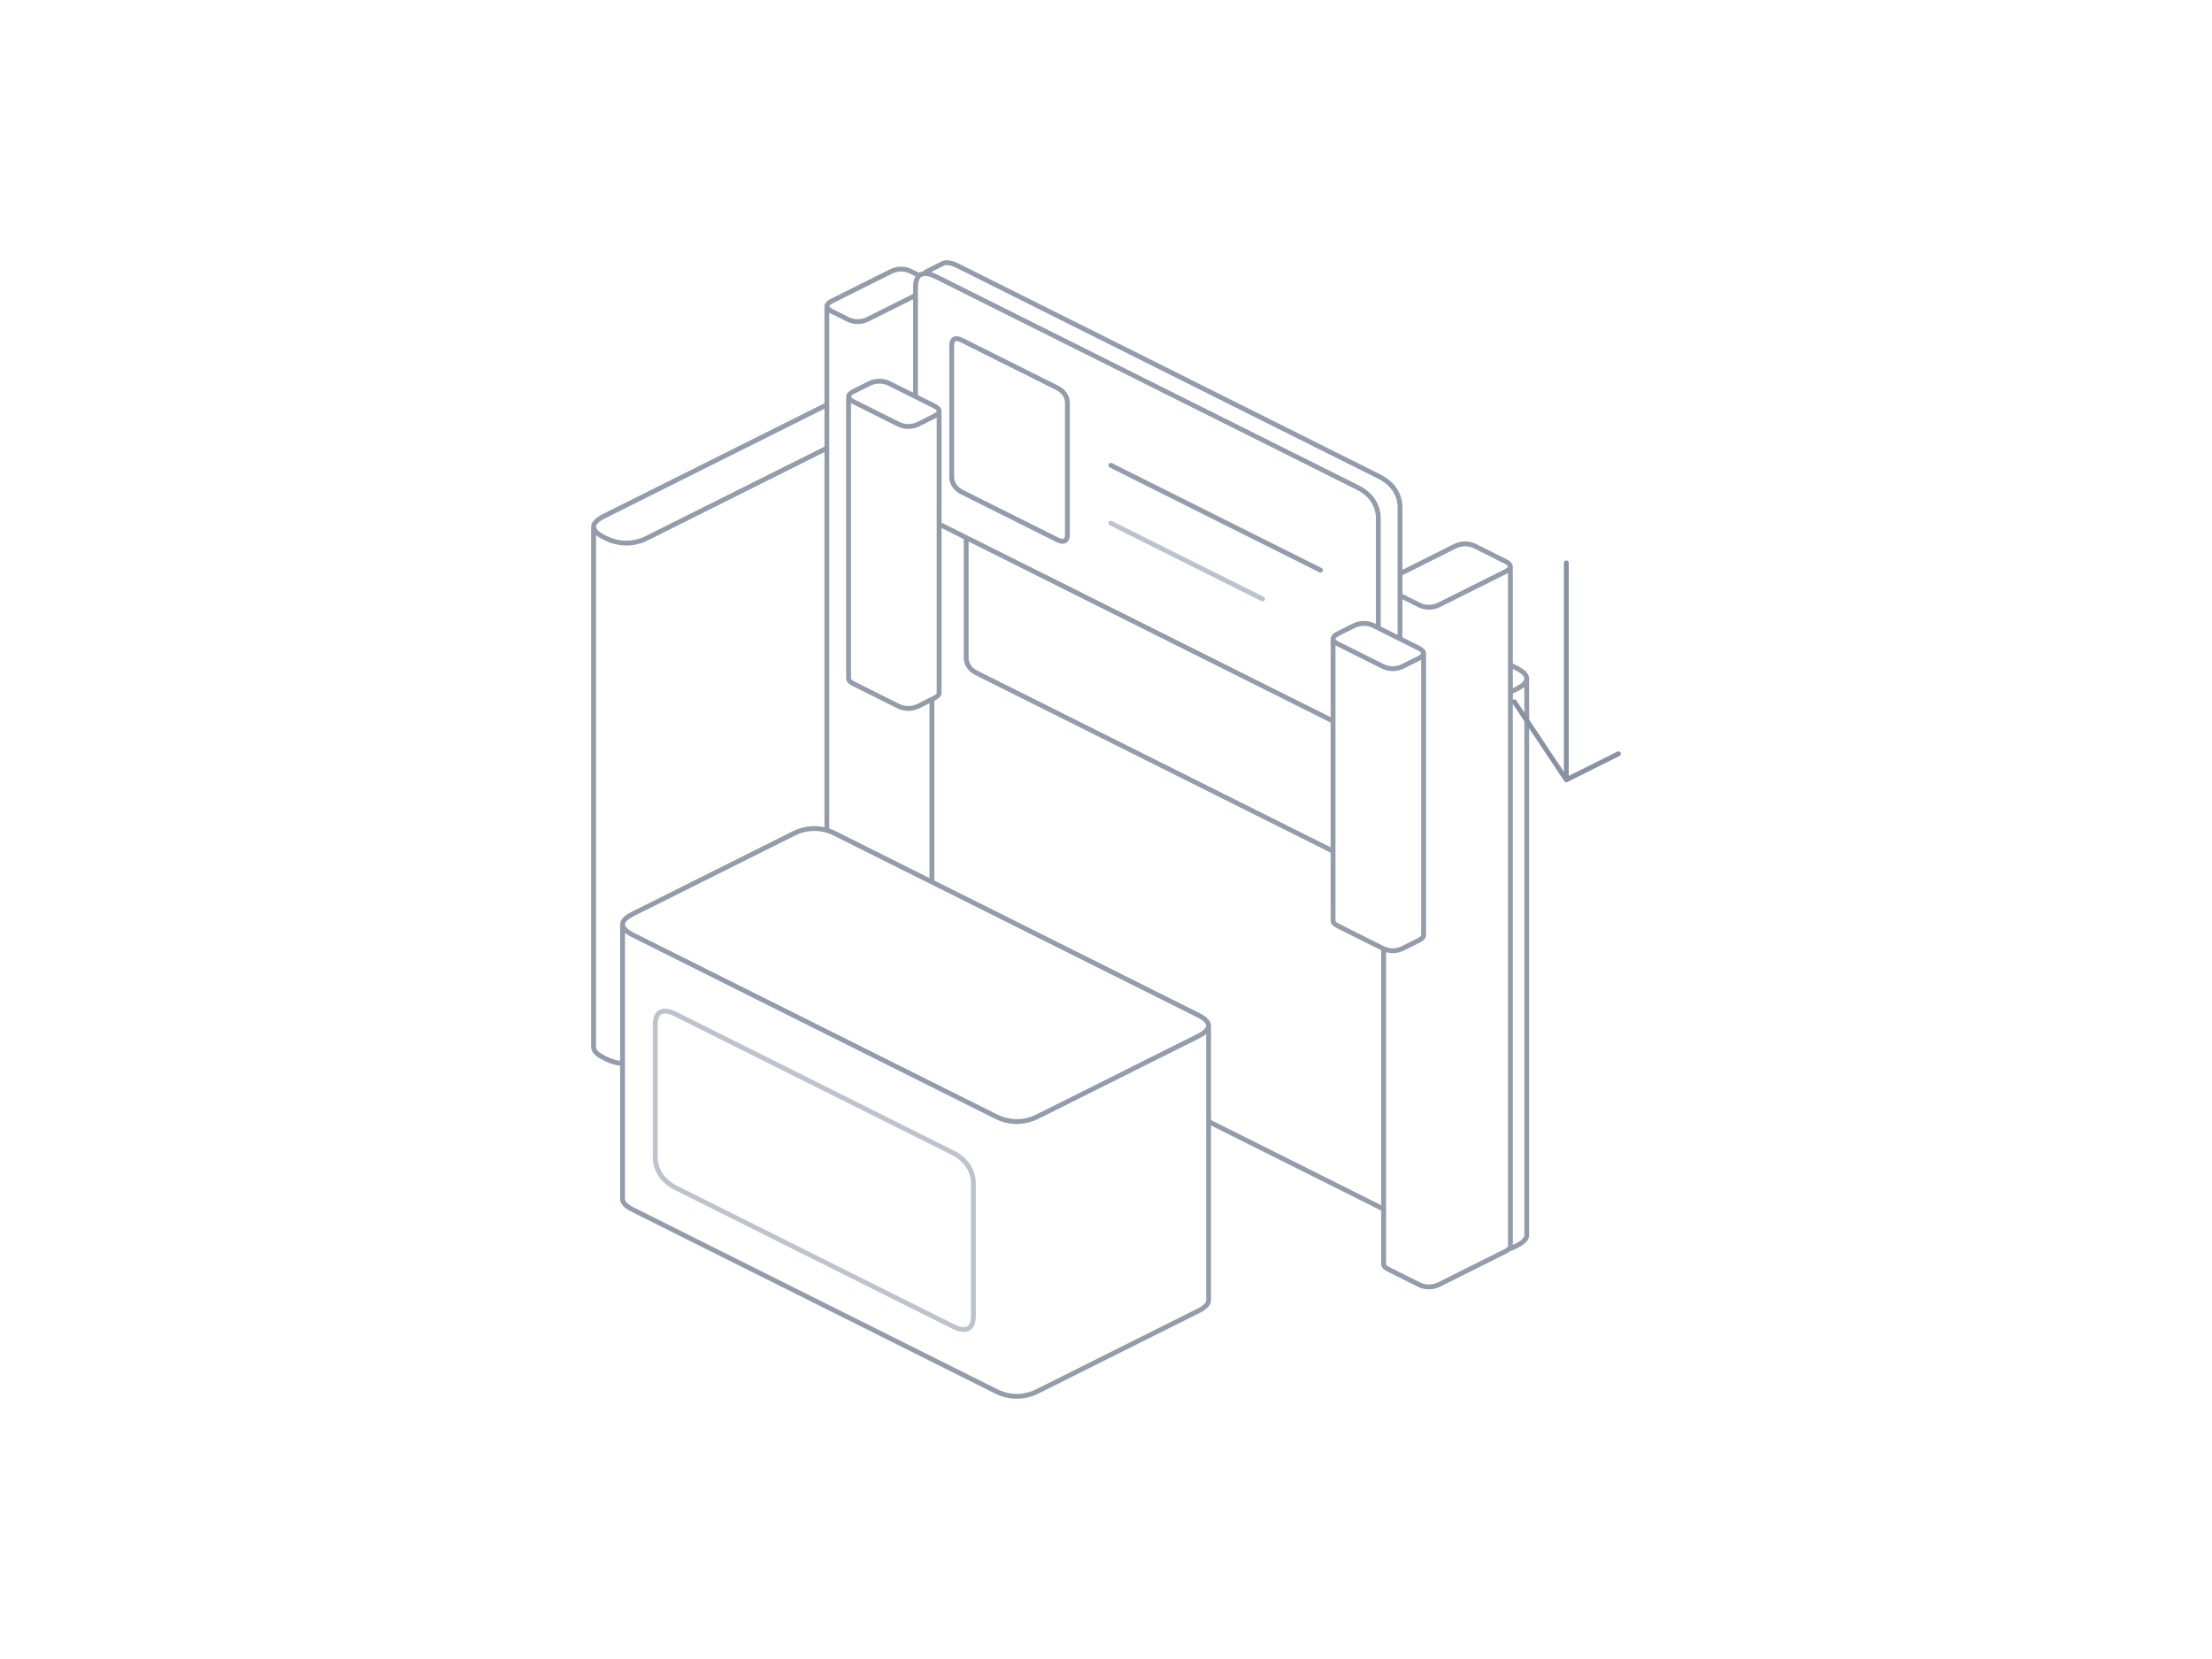
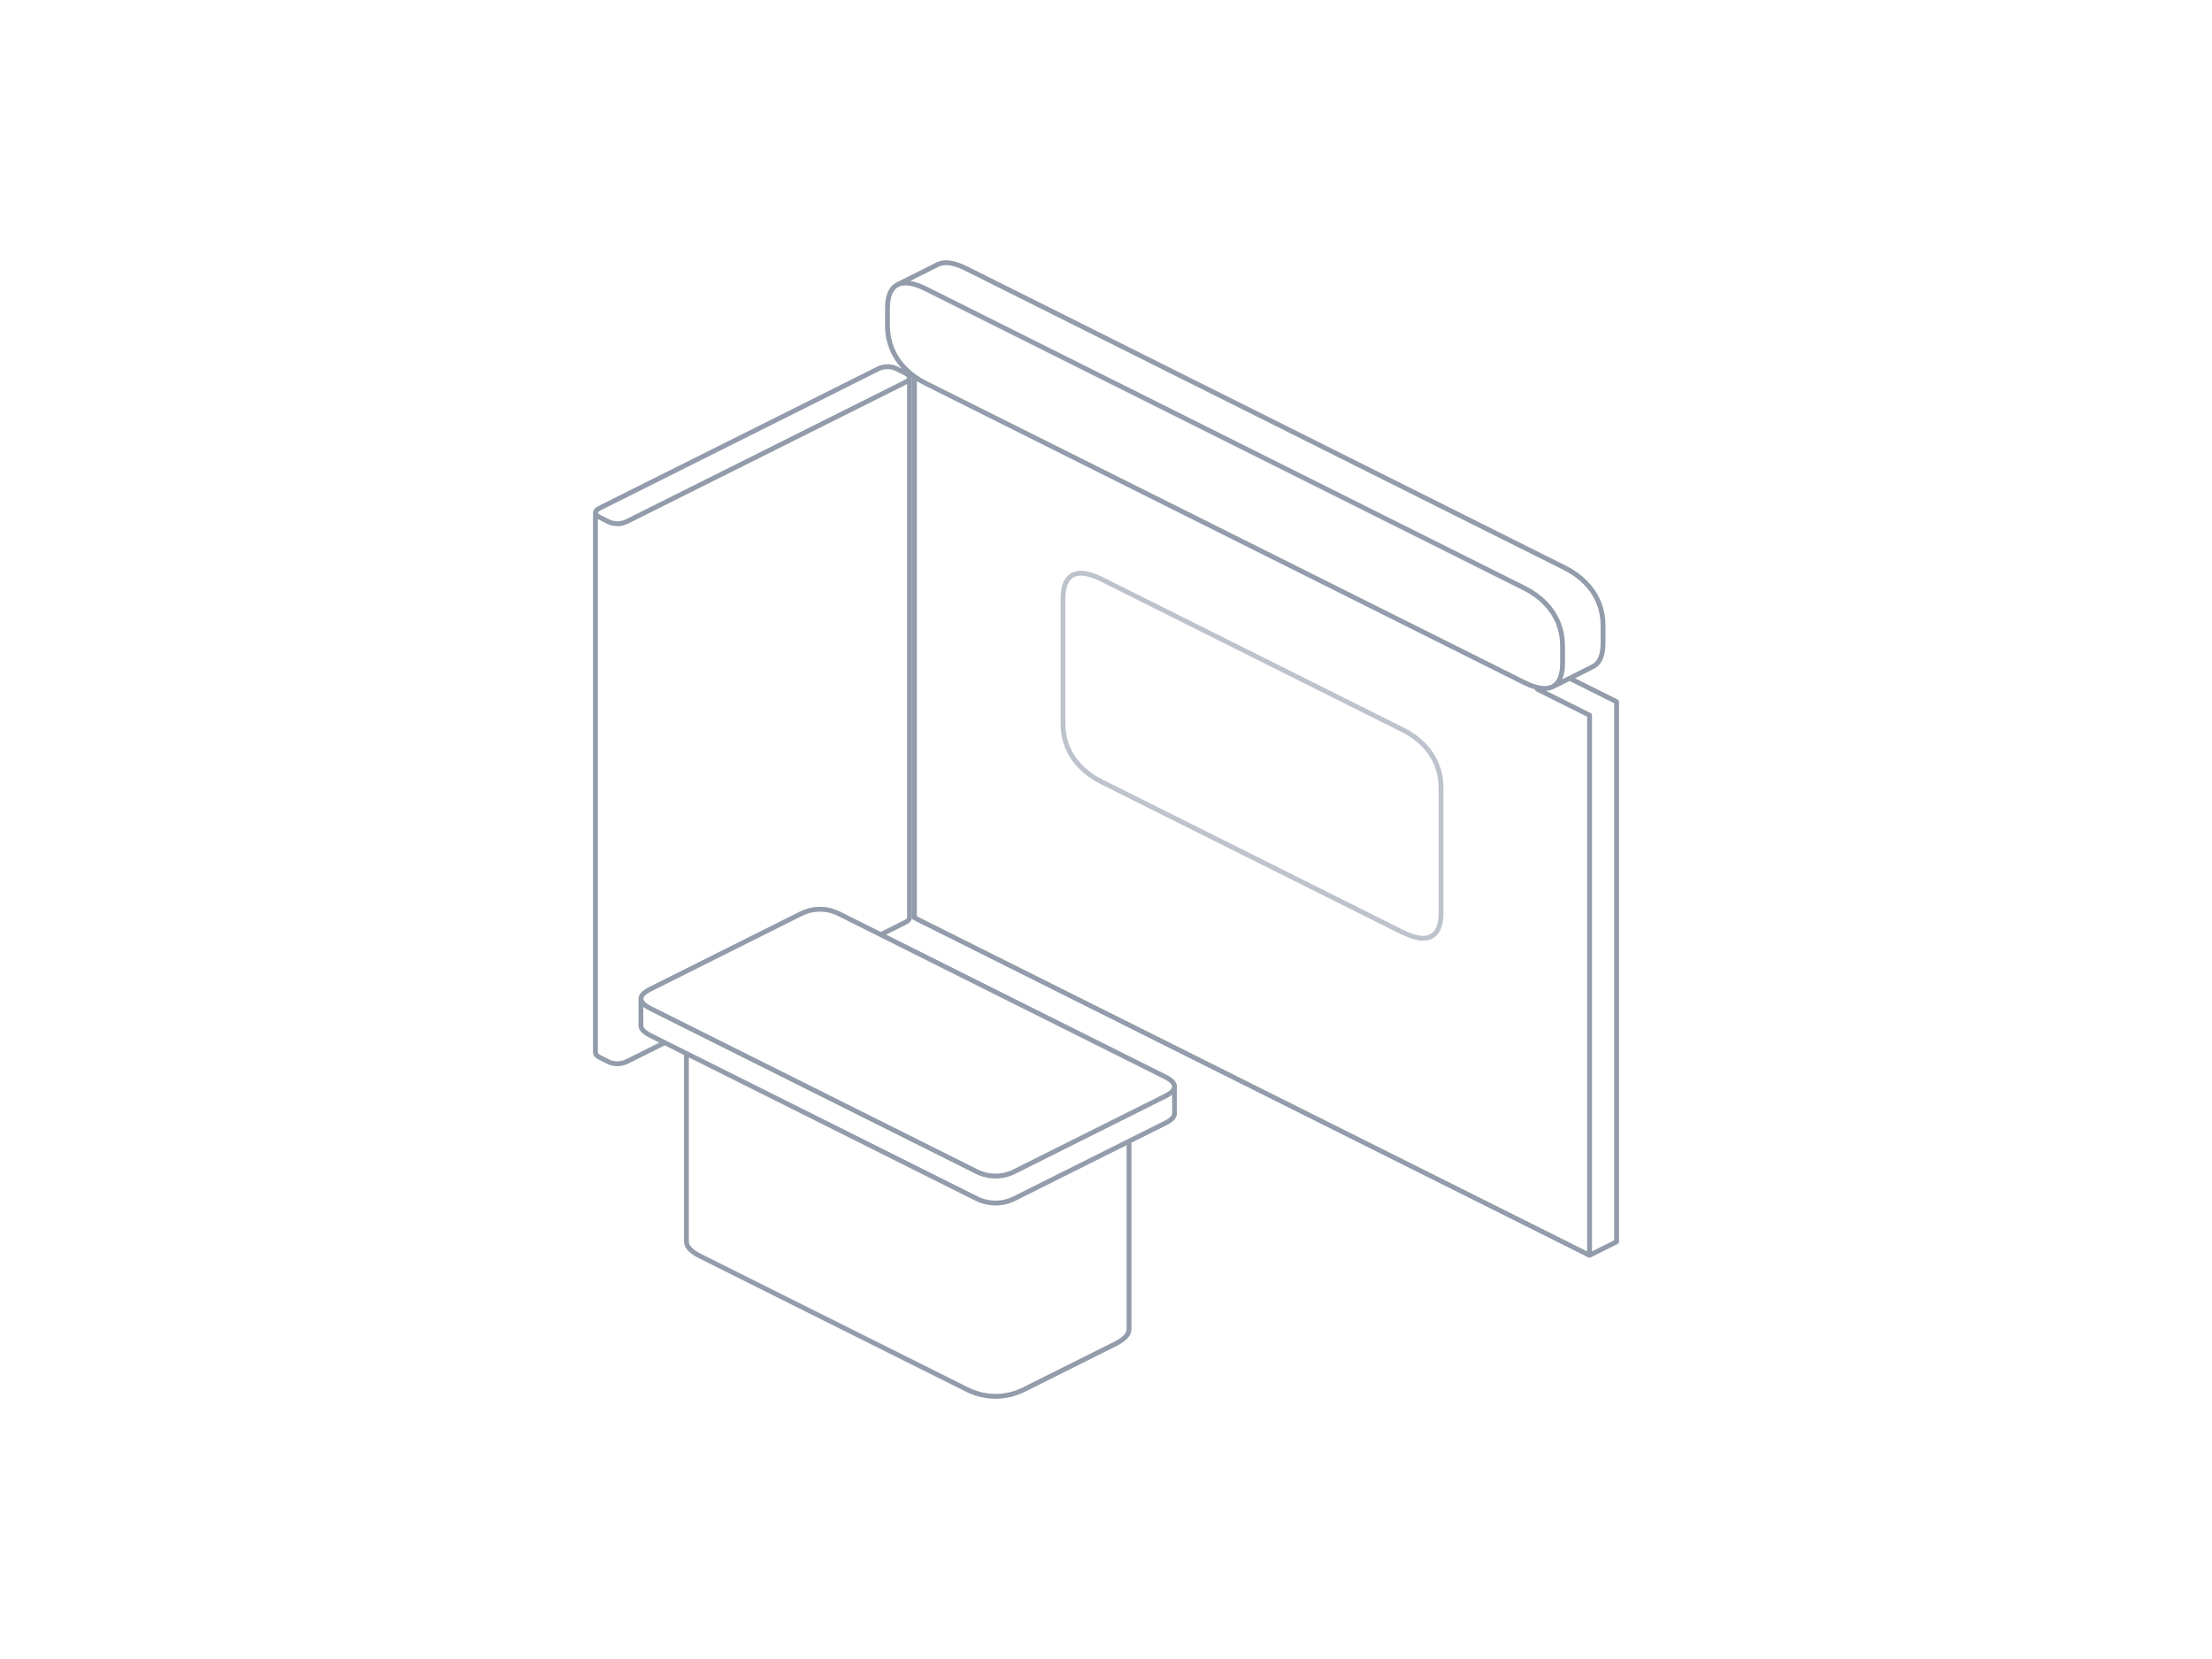
<svg xmlns="http://www.w3.org/2000/svg" viewBox="0 0 480 360" role="img" color="#8792a2" fill="none" stroke="currentColor" stroke-width="1.05" stroke-linecap="round" stroke-linejoin="round">
-   <path vector-effect="non-scaling-stroke" stroke-opacity=".55" d="M206.77,287.81 207.46,288.12 208.09,288.34 208.67,288.46 209.19,288.50 209.66,288.44 210.07,288.30 210.42,288.07 210.70,287.74 210.93,287.33 211.09,286.84 211.19,286.25 211.23,285.58 211.23,256.84 211.19,256.13 211.09,255.45 210.93,254.79 210.70,254.15 210.42,253.54 210.07,252.96 209.66,252.41 209.19,251.88 208.67,251.40 208.09,250.94 207.46,250.53 206.77,250.15 146.64,220.09 145.96,219.78 145.32,219.56 144.74,219.43 144.22,219.40 143.75,219.45 143.35,219.60 143.00,219.83 142.71,220.15 142.48,220.56 142.32,221.06 142.22,221.65 142.19,222.32 142.19,251.06 142.22,251.76 142.32,252.45 142.48,253.11 142.71,253.75 143.00,254.36 143.35,254.94 143.75,255.49 144.22,256.01 144.74,256.50 145.32,256.95 145.96,257.37 146.64,257.75 206.77,287.81 M241.04,113.52 273.99,129.99" />
-   <path vector-effect="non-scaling-stroke" stroke-opacity=".9" d="M262.61,243.55 299.90,262.20 M327.97,270.89 329.16,270.30 329.81,269.94 330.35,269.57 330.76,269.20 331.06,268.83 331.24,268.45 331.30,268.07 331.30,147.25 331.24,146.87 331.06,146.50 330.76,146.12 330.35,145.75 329.81,145.38 329.16,145.02 328.10,144.49 M331.30,147.25 331.24,147.63 331.06,148.01 330.76,148.38 330.35,148.75 329.81,149.12 329.16,149.48 328.10,150.01 M179.08,88.03 178.53,88.29 130.95,112.07 130.30,112.43 129.76,112.80 129.35,113.17 129.05,113.55 128.87,113.92 128.81,114.30 128.81,227.27 128.87,227.65 129.05,228.03 129.35,228.41 129.76,228.78 130.30,229.14 130.95,229.50 131.45,229.75 132.17,230.08 132.91,230.35 133.65,230.56 134.40,230.70 134.74,230.74 M179.08,97.42 140.37,116.78 139.65,117.11 138.91,117.38 138.17,117.58 137.42,117.73 136.67,117.82 135.91,117.85 135.15,117.82 134.40,117.73 133.65,117.58 132.91,117.38 132.17,117.11 131.45,116.78 130.95,116.53 130.30,116.17 129.76,115.80 129.35,115.43 129.05,115.06 128.87,114.68 128.81,114.30 M317.92,118.02 317.54,118.03 317.17,118.08 316.79,118.15 316.42,118.26 316.05,118.39 315.69,118.55 304.15,124.33 M300.25,206.26 300.25,274.35 300.28,274.54 300.37,274.72 300.52,274.91 300.73,275.10 300.99,275.28 301.32,275.46 307.85,278.72 308.21,278.89 308.58,279.02 308.95,279.13 309.32,279.20 309.70,279.24 310.08,279.26 310.46,279.24 310.83,279.20 311.21,279.13 311.58,279.02 311.95,278.89 312.31,278.72 326.68,271.54 327.00,271.36 327.27,271.17 327.48,270.99 327.63,270.80 327.72,270.61 327.75,270.42 327.75,122.93 327.72,122.74 327.63,122.55 327.48,122.37 327.27,122.18 327.00,122.00 326.68,121.82 320.15,118.55 319.79,118.39 319.42,118.26 319.05,118.15 318.68,118.08 318.30,118.03 317.92,118.02 M327.75,122.93 327.72,123.12 327.63,123.31 327.48,123.50 327.27,123.68 327.00,123.87 326.68,124.05 312.31,131.23 311.95,131.40 311.58,131.53 311.21,131.63 310.83,131.71 310.46,131.75 310.08,131.77 309.70,131.75 309.32,131.71 308.95,131.63 308.58,131.53 308.21,131.40 307.85,131.23 304.15,129.38 M195.54,58.39 195.16,58.41 194.78,58.45 194.40,58.53 194.03,58.63 193.67,58.77 193.31,58.93 180.50,65.33 180.18,65.51 179.91,65.69 179.70,65.88 179.55,66.07 179.46,66.26 179.43,66.45 179.43,179.83 M202.22,191.00 202.22,152.15 M199.16,59.63 197.76,58.93 197.40,58.77 197.04,58.63 196.67,58.53 196.29,58.45 195.91,58.41 195.54,58.39 M198.32,64.27 188.35,69.25 187.99,69.42 187.62,69.55 187.25,69.65 186.88,69.73 186.50,69.77 186.12,69.79 185.74,69.77 185.36,69.73 184.99,69.65 184.62,69.55 184.25,69.42 183.89,69.25 180.50,67.56 180.18,67.38 179.91,67.20 179.70,67.01 179.55,66.82 179.46,66.63 179.43,66.45 M209.66,117.05 209.66,142.67 209.67,143.02 209.72,143.36 209.80,143.69 209.92,144.01 210.06,144.32 210.24,144.61 210.44,144.89 210.67,145.15 210.94,145.39 211.22,145.62 211.54,145.82 211.88,146.01 288.92,184.53 M176.71,179.79 175.95,179.82 175.19,179.91 174.44,180.06 173.70,180.27 172.97,180.53 172.25,180.86 137.23,198.37 136.58,198.73 136.04,199.10 135.62,199.47 135.33,199.84 135.15,200.22 135.09,200.60 135.09,260.22 135.15,260.60 135.33,260.98 135.62,261.36 136.04,261.73 136.58,262.09 137.23,262.45 216.18,301.93 216.90,302.26 217.64,302.52 218.38,302.73 219.13,302.88 219.88,302.97 220.64,303.00 221.40,302.97 222.15,302.88 222.90,302.73 223.64,302.52 224.38,302.26 225.10,301.93 260.12,284.42 260.77,284.06 261.31,283.69 261.72,283.32 262.02,282.95 262.20,282.57 262.26,282.19 262.26,222.57 262.20,222.19 262.02,221.81 261.72,221.44 261.31,221.07 260.77,220.70 260.12,220.34 181.16,180.86 180.44,180.53 179.71,180.27 178.97,180.06 178.22,179.91 177.46,179.82 176.71,179.79 M262.26,222.57 262.20,222.95 262.02,223.32 261.72,223.70 261.31,224.07 260.77,224.44 260.12,224.80 225.10,242.31 224.38,242.63 223.64,242.90 222.90,243.11 222.15,243.26 221.40,243.35 220.64,243.38 219.88,243.35 219.13,243.26 218.38,243.11 217.64,242.90 216.90,242.63 216.18,242.31 137.23,202.83 136.58,202.47 136.04,202.10 135.62,201.73 135.33,201.36 135.15,200.98 135.09,200.60 M303.80,138.23 303.80,110.13 303.77,109.42 303.67,108.74 303.51,108.08 303.28,107.44 302.99,106.83 302.64,106.25 302.23,105.70 301.77,105.18 301.24,104.69 300.66,104.24 300.03,103.82 299.34,103.44 207.84,57.69 207.15,57.38 206.52,57.16 205.94,57.04 205.41,57.00 204.95,57.05 204.54,57.20 200.91,59.02 M299.09,135.88 299.09,112.48 299.06,111.78 298.96,111.10 298.80,110.43 298.57,109.80 298.28,109.19 297.93,108.60 297.53,108.05 297.06,107.53 296.54,107.04 295.96,106.59 295.32,106.17 294.64,105.80 203.13,60.04 202.44,59.73 201.81,59.52 201.23,59.39 200.71,59.35 200.24,59.41 199.83,59.55 199.48,59.79 199.19,60.11 198.97,60.52 198.81,61.02 198.71,61.60 198.67,62.27 198.67,85.67 M204.14,113.90 288.92,156.29 M229.40,117.11 229.74,117.27 230.06,117.37 230.35,117.44 230.61,117.46 230.84,117.43 231.04,117.36 231.22,117.24 231.36,117.08 231.48,116.87 231.56,116.62 231.61,116.33 231.62,116.00 231.62,87.50 231.61,87.15 231.56,86.81 231.48,86.48 231.36,86.16 231.22,85.86 231.04,85.56 230.84,85.29 230.61,85.03 230.35,84.78 230.06,84.56 229.74,84.35 229.40,84.16 208.75,73.84 208.40,73.68 208.09,73.57 207.80,73.51 207.54,73.49 207.30,73.52 207.10,73.59 206.92,73.71 206.78,73.87 206.67,74.07 206.58,74.32 206.54,74.61 206.52,74.95 206.52,103.44 206.54,103.80 206.58,104.14 206.67,104.47 206.78,104.79 206.92,105.09 207.10,105.38 207.30,105.66 207.54,105.92 207.80,106.16 208.09,106.39 208.40,106.60 208.75,106.79 229.40,117.11 M241.04,100.96 286.54,123.72 M190.83,82.72 190.45,82.73 190.07,82.77 189.70,82.85 189.33,82.95 188.96,83.09 188.60,83.25 185.21,84.94 184.88,85.12 184.62,85.31 184.41,85.49 184.26,85.68 184.17,85.87 184.14,86.06 184.14,147.25 184.17,147.44 184.26,147.63 184.41,147.82 184.62,148.00 184.88,148.19 185.21,148.37 194.88,153.20 195.24,153.36 195.60,153.50 195.97,153.60 196.35,153.67 196.73,153.72 197.10,153.73 197.48,153.72 197.86,153.67 198.24,153.60 198.61,153.50 198.97,153.36 199.33,153.20 202.72,151.50 203.05,151.32 203.32,151.14 203.52,150.96 203.67,150.77 203.76,150.58 203.79,150.39 203.79,89.20 203.76,89.01 203.67,88.82 203.52,88.63 203.32,88.45 203.05,88.26 202.72,88.08 193.06,83.25 192.70,83.09 192.33,82.95 191.96,82.85 191.58,82.77 191.21,82.73 190.83,82.72 M203.79,89.20 203.76,89.39 203.67,89.57 203.52,89.76 203.32,89.95 203.05,90.13 202.72,90.31 199.33,92.01 198.97,92.17 198.61,92.30 198.24,92.41 197.86,92.48 197.48,92.53 197.10,92.54 196.73,92.53 196.35,92.48 195.97,92.41 195.60,92.30 195.24,92.17 194.88,92.01 185.21,87.17 184.88,86.99 184.62,86.81 184.41,86.62 184.26,86.44 184.17,86.25 184.14,86.06 M295.96,135.28 295.58,135.29 295.20,135.34 294.82,135.41 294.45,135.52 294.09,135.65 293.73,135.81 290.34,137.51 290.01,137.69 289.74,137.87 289.54,138.06 289.39,138.24 289.30,138.43 289.27,138.62 289.27,199.82 289.30,200.01 289.39,200.19 289.54,200.38 289.74,200.57 290.01,200.75 290.34,200.93 300.00,205.76 300.36,205.93 300.73,206.06 301.10,206.16 301.48,206.24 301.85,206.28 302.23,206.30 302.61,206.28 302.99,206.24 303.36,206.16 303.73,206.06 304.10,205.93 304.46,205.76 307.85,204.07 308.18,203.89 308.44,203.70 308.65,203.52 308.80,203.33 308.89,203.14 308.92,202.95 308.92,141.76 308.89,141.57 308.80,141.38 308.65,141.20 308.44,141.01 308.18,140.83 307.85,140.65 298.18,135.81 297.82,135.65 297.46,135.52 297.09,135.41 296.71,135.34 296.33,135.29 295.96,135.28 M308.92,141.76 308.89,141.95 308.80,142.14 308.65,142.33 308.44,142.51 308.18,142.69 307.85,142.87 304.46,144.57 304.10,144.73 303.73,144.87 303.36,144.97 302.99,145.04 302.61,145.09 302.23,145.10 301.85,145.09 301.48,145.04 301.10,144.97 300.73,144.87 300.36,144.73 300.00,144.57 290.34,139.74 290.01,139.56 289.74,139.37 289.54,139.19 289.39,139.00 289.30,138.81 289.27,138.62" />
-   <path vector-effect="non-scaling-stroke" stroke-opacity="1" d="M339.89,122.15 339.89,169.22 M351.19,163.57 339.89,169.22 328.59,152.27" />
+   <path vector-effect="non-scaling-stroke" stroke-opacity=".55" d="M304.38,202.32 305.67,202.89 306.85,203.30 307.93,203.54 308.91,203.60 309.78,203.50 310.54,203.23 311.19,202.79 311.73,202.19 312.15,201.43 312.46,200.50 312.64,199.41 312.70,198.15 312.70,170.85 312.64,169.54 312.46,168.26 312.15,167.03 311.73,165.84 311.19,164.70 310.54,163.61 309.78,162.58 308.91,161.60 307.93,160.69 306.85,159.85 305.67,159.07 304.38,158.37 238.99,125.67 237.71,125.09 236.53,124.69 235.44,124.45 234.47,124.38 233.60,124.49 232.83,124.76 232.18,125.19 231.64,125.80 231.22,126.56 230.92,127.49 230.73,128.58 230.67,129.83 230.67,157.14 230.73,158.45 230.92,159.73 231.22,160.96 231.64,162.15 232.18,163.29 232.83,164.38 233.60,165.41 234.47,166.38 235.44,167.29 236.53,168.14 237.71,168.92 238.99,169.62 304.38,202.32" />
+   <path vector-effect="non-scaling-stroke" stroke-opacity=".9" d="M198.44,199.15 344.93,272.40 350.79,269.47 350.79,152.27 341.00,147.38 M198.44,82.13 198.44,199.15 M198.44,199.15 344.93,272.40 344.93,155.20 333.61,149.55 M198.44,82.13 198.44,199.15 M192.58,79.57 192.23,79.59 191.88,79.63 191.53,79.70 191.18,79.79 190.84,79.92 190.50,80.07 130.21,110.22 129.90,110.39 129.65,110.56 129.46,110.73 129.32,110.91 129.24,111.08 129.21,111.26 129.21,228.45 129.24,228.63 129.32,228.80 129.46,228.98 129.65,229.15 129.90,229.32 130.21,229.49 131.91,230.34 132.24,230.49 132.59,230.62 132.93,230.71 133.28,230.78 133.63,230.82 133.99,230.84 134.34,230.82 134.69,230.78 135.04,230.71 135.39,230.62 135.73,230.49 136.07,230.34 143.85,226.45 M191.51,202.62 196.36,200.19 196.67,200.02 196.92,199.85 197.11,199.68 197.25,199.50 197.33,199.33 197.36,199.15 197.36,81.96 197.33,81.78 197.25,81.61 197.11,81.43 196.92,81.26 196.67,81.09 196.36,80.92 194.66,80.07 194.33,79.92 193.99,79.79 193.64,79.70 193.29,79.63 192.94,79.59 192.58,79.57 M197.36,81.96 197.33,82.14 197.25,82.31 197.11,82.49 196.92,82.66 196.67,82.83 196.36,83.00 136.07,113.15 135.73,113.30 135.39,113.43 135.04,113.52 134.69,113.59 134.34,113.63 133.99,113.65 133.63,113.63 133.28,113.59 132.93,113.52 132.59,113.43 132.24,113.30 131.91,113.15 130.21,112.30 129.90,112.13 129.65,111.96 129.46,111.79 129.32,111.61 129.24,111.43 129.21,111.26 M194.75,61.77 194.09,62.20 193.56,62.81 193.13,63.57 192.83,64.50 192.64,65.59 192.58,66.84 192.58,70.71 192.64,72.02 192.83,73.30 193.13,74.53 193.56,75.72 194.09,76.86 194.75,77.95 195.51,78.98 196.38,79.96 197.36,80.87 198.44,81.71 199.62,82.49 200.90,83.19 330.75,148.11 332.03,148.69 333.22,149.10 334.30,149.34 335.27,149.40 336.15,149.30 336.91,149.03 345.70,144.64 346.35,144.20 346.89,143.60 347.31,142.83 347.61,141.90 347.80,140.81 347.86,139.56 347.86,135.69 347.80,134.38 347.61,133.10 347.31,131.87 346.89,130.68 346.35,129.54 345.70,128.45 344.93,127.42 344.06,126.45 343.09,125.54 342.01,124.69 340.82,123.91 339.54,123.21 209.69,58.29 208.41,57.71 207.23,57.30 206.15,57.07 205.17,57.00 204.30,57.10 203.54,57.37 194.75,61.77 M330.75,148.11 332.03,148.69 333.22,149.10 334.30,149.34 335.27,149.40 336.15,149.30 336.91,149.03 337.56,148.59 338.10,147.99 338.52,147.23 338.82,146.30 339.01,145.21 339.07,143.95 339.07,140.09 339.01,138.77 338.82,137.50 338.52,136.26 338.10,135.08 337.56,133.94 336.91,132.85 336.15,131.82 335.27,130.84 334.30,129.93 333.22,129.09 332.03,128.31 330.75,127.61 200.90,62.68 199.62,62.10 198.44,61.70 197.36,61.46 196.38,61.39 195.51,61.50 194.75,61.77 194.09,62.20 193.56,62.81 193.13,63.57 192.83,64.50 192.64,65.59 192.58,66.84 192.58,70.71 192.64,72.02 192.83,73.30 193.13,74.53 193.56,75.72 194.09,76.86 194.75,77.95 195.51,78.98 196.38,79.96 197.36,80.87 198.44,81.71 199.62,82.49 200.90,83.19 330.75,148.11 M148.95,229.00 148.95,269.47 149.04,270.00 149.28,270.52 149.70,271.05 150.28,271.57 151.03,272.08 151.95,272.59 209.78,301.50 210.79,301.96 211.81,302.33 212.85,302.63 213.90,302.83 214.96,302.96 216.02,303.00 217.08,302.96 218.14,302.83 219.19,302.63 220.23,302.33 221.25,301.96 222.26,301.50 242.01,291.63 242.92,291.12 243.67,290.61 244.25,290.09 244.67,289.57 244.92,289.04 245.00,288.51 245.00,248.04 M177.93,197.30 177.23,197.33 176.52,197.41 175.82,197.55 175.13,197.75 174.45,198.00 173.77,198.30 141.08,214.65 140.47,214.99 139.97,215.33 139.58,215.67 139.30,216.02 139.14,216.38 139.08,216.73 139.08,222.59 139.14,222.94 139.30,223.29 139.58,223.64 139.97,223.99 140.47,224.33 141.08,224.67 211.86,260.06 212.53,260.37 213.22,260.62 213.91,260.81 214.61,260.95 215.31,261.03 216.02,261.06 216.73,261.03 217.43,260.95 218.13,260.81 218.83,260.62 219.51,260.37 220.18,260.06 252.88,243.71 253.49,243.38 253.99,243.03 254.38,242.69 254.65,242.34 254.82,241.99 254.87,241.63 254.87,235.77 254.82,235.42 254.65,235.07 254.38,234.72 253.99,234.37 253.49,234.03 252.88,233.69 182.09,198.30 181.42,198.00 180.74,197.75 180.05,197.55 179.35,197.41 178.64,197.33 177.93,197.30 M254.87,235.77 254.82,236.13 254.65,236.48 254.38,236.83 253.99,237.18 253.49,237.52 252.88,237.85 220.18,254.20 219.51,254.51 218.83,254.76 218.13,254.95 217.43,255.09 216.73,255.17 216.02,255.20 215.31,255.17 214.61,255.09 213.91,254.95 213.22,254.76 212.53,254.51 211.86,254.20 141.08,218.81 140.47,218.47 139.97,218.13 139.58,217.79 139.30,217.44 139.14,217.08 139.08,216.73" />
</svg>
